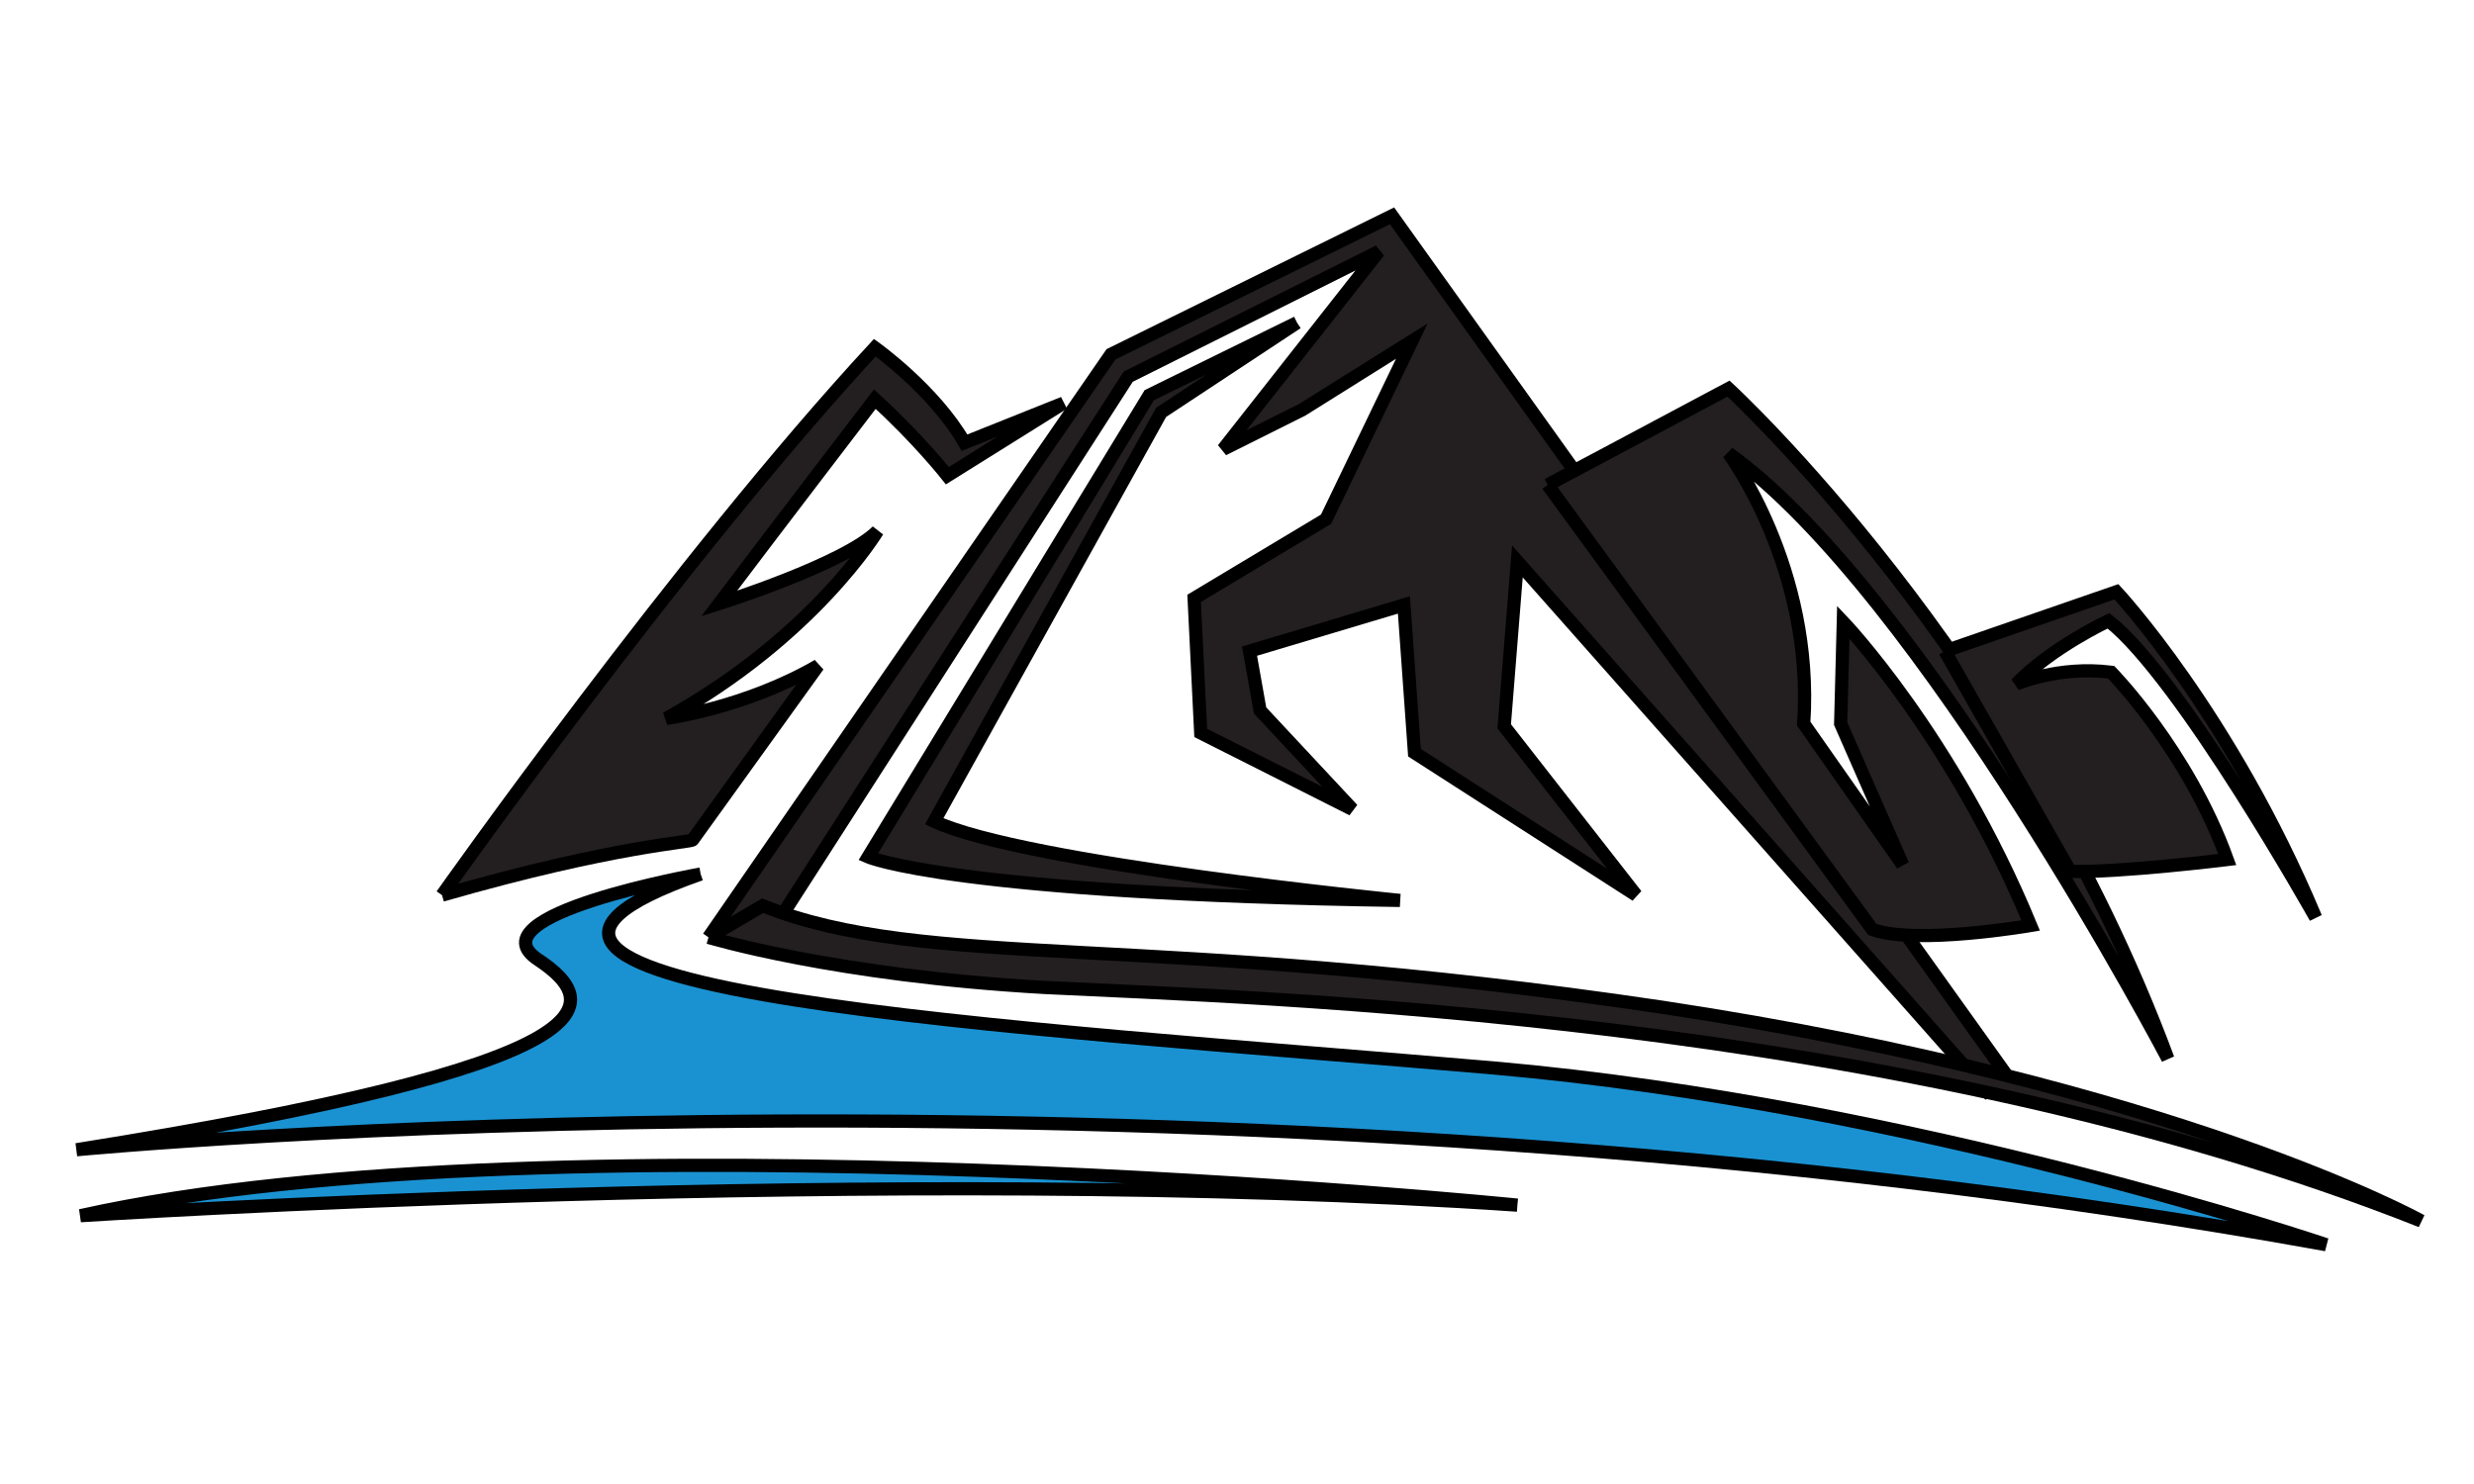
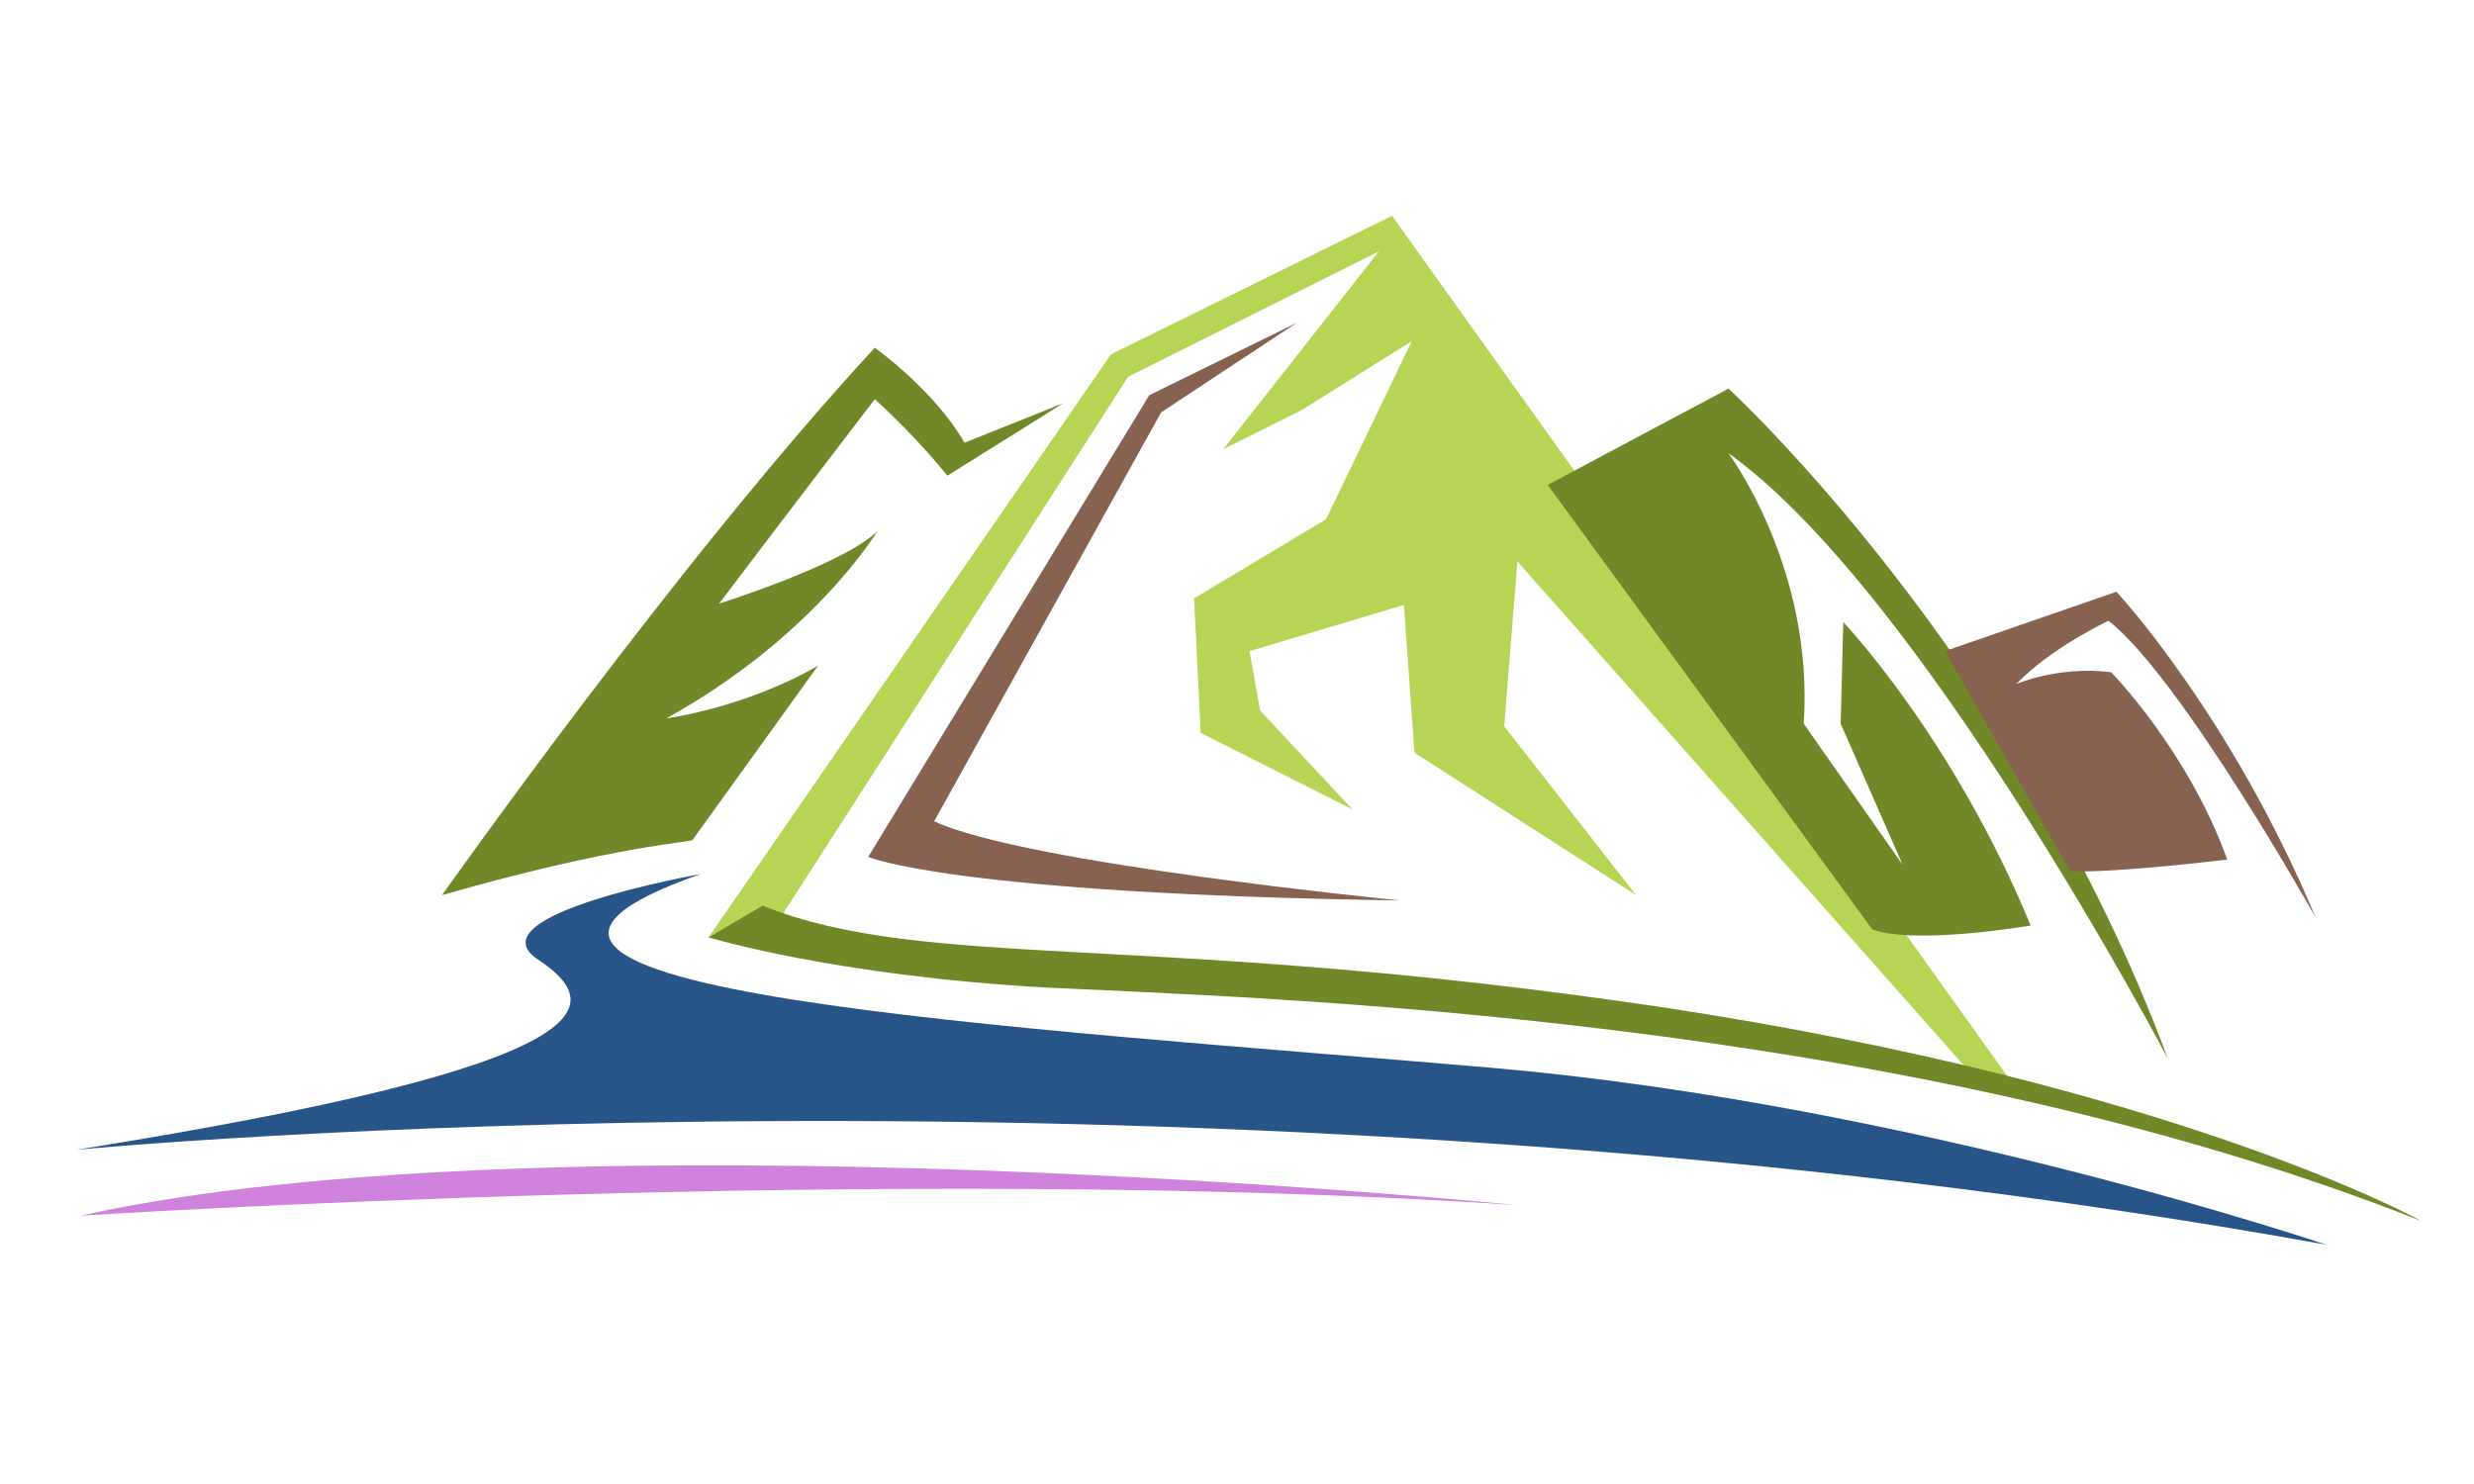
- <svg xmlns="http://www.w3.org/2000/svg" version="1.1" stroke="currentColor" id="svg855" x="0px" y="0px" width="250px" height="150px" viewBox="0 0 250 150" style="enable-background:new 0 0 250 150;" xml:space="preserve">
+ <svg xmlns="http://www.w3.org/2000/svg" version="1.1" id="svg855" x="0px" y="0px" width="250px" height="150px" viewBox="0 0 250 150" style="enable-background:new 0 0 250 150;" xml:space="preserve">
  <style type="text/css">
- 	.st0{fill:#231F20;}
- 	.st1{fill:#1A92D2;}
+ 	.st0{fill:#718828;}
+ 	.st1{fill:#B6D554;}
+ 	.st2{fill:#886251;}
+ 	.st3{fill:#285588;}
+ 	.st4{fill:#CF83DC;}
</style>
  <g id="g863" transform="matrix(1.333333,0,0,-1.333333,0,556.48)">
    <path id="path1073" class="st0" d="M33.5,349.5c0,0,18,25.5,32.8,41.5c0,0,4.5-3.2,6.8-7.2l7.5,3l-8.8-5.5c0,0-2.2,2.8-5.5,5.8   c0,0-7.5-9.8-11.8-15.5c0,0,9.5,3,12,5.5c0,0-4.8-8-16-14.2c0,0,6,0.8,11.5,4l-9.5-13.2C52.5,353.5,46.7,353.3,33.5,349.5" />
-     <path id="path1075" class="st0" d="M53.7,346.3l30.5,44.2l21.3,10.5l46.9-65.6l-1.8-0.8L115,374.8l-1-12.5l10-12.8l-16.8,10.8   l-0.8,11.2L94.7,368l0.8-4.5l7-7.5L91,361.8L90.5,372l10,6l6.5,13.5l-8.3-5.2l-6-3l11.8,15l-19-9.5L58,346L53.7,346.3" />
-     <path id="path1077" class="st0" d="M98.3,392.9l-11.2-5.5l-21.3-35c0,0,6.4-2.8,40.3-3.3c0,0-28.5,2.8-35.3,6L88,386.1L98.3,392.9" />
+     <path id="path1075" class="st1" d="M53.7,346.3l30.5,44.2l21.3,10.5l46.9-65.6l-1.8-0.8L115,374.8l-1-12.5l10-12.8l-16.8,10.8   l-0.8,11.2L94.7,368l0.8-4.5l7-7.5L91,361.8L90.5,372l10,6l6.5,13.5l-8.3-5.2l-6-3l11.8,15l-19-9.5L58,346L53.7,346.3" />
+     <path id="path1077" class="st2" d="M98.3,392.9l-11.2-5.5l-21.3-35c0,0,6.4-2.8,40.3-3.3c0,0-28.5,2.8-35.3,6l17.2,31L98.3,392.9" />
    <path id="path1079" class="st0" d="M117.3,380.6l13.7,7.3c0,0,21.9-20.1,33.3-50.8c0,0-18.6,35.4-33.3,45.9c0,0,6.5-8.7,5.7-20.5   l7.5-10.7l-4.7,10.7l0.2,7.7c0,0,8.3-8.7,14.2-23c0,0-8.7-1.5-12-0.3L117.3,380.6" />
-     <path id="path1081" class="st0" d="M147.4,368l13,4.5c0,0,8.6-9.2,15.1-24.7c0,0-10.2,18.2-15.7,22.5c0,0-4.3-2-7-4.8   c0,0,3.2,1.4,7.2,0.9c0,0,5.8-5.9,8.8-14.2c0,0-8.1-1-11.9-0.9L147.4,368" />
-     <path id="path1083" class="st1" d="M53.1,351.1c0,0-17.5-3.1-12.3-6.5c5.1-3.4,5.8-7.9-35-14.4c0,0,85.4,8.2,170.5-7.2   c0,0-31.2,10.6-63.1,13.4C77.2,339.5,27.7,342.2,53.1,351.1" />
-     <path id="path1085" class="st1" d="M115,326c0,0-72.5,7.3-108.9-0.8C6.1,325.2,67.8,329.2,115,326" />
+     <path id="path1081" class="st2" d="M147.4,368l13,4.5c0,0,8.6-9.2,15.1-24.7c0,0-10.2,18.2-15.7,22.5c0,0-4.3-2-7-4.8   c0,0,3.2,1.4,7.2,0.9c0,0,5.8-5.9,8.8-14.2c0,0-8.1-1-11.9-0.9L147.4,368" />
+     <path id="path1083" class="st3" d="M53.1,351.1c0,0-17.5-3.1-12.3-6.5c5.1-3.4,5.8-7.9-35-14.4c0,0,85.4,8.2,170.5-7.2   c0,0-31.2,10.6-63.1,13.4C77.2,339.5,27.7,342.2,53.1,351.1" />
+     <path id="path1085" class="st4" d="M115,326c0,0-72.5,7.3-108.9-0.8C6.1,325.2,67.8,329.2,115,326" />
    <path id="path1087" class="st0" d="M53.7,346.3c0,0,9.5-2.9,25.5-3.8c16-0.8,64.7-2,104.3-17.7c0,0-18.5,10.3-57.5,16.2   c-39,5.8-55.7,2.7-68.2,7.7L53.7,346.3" />
  </g>
</svg>
